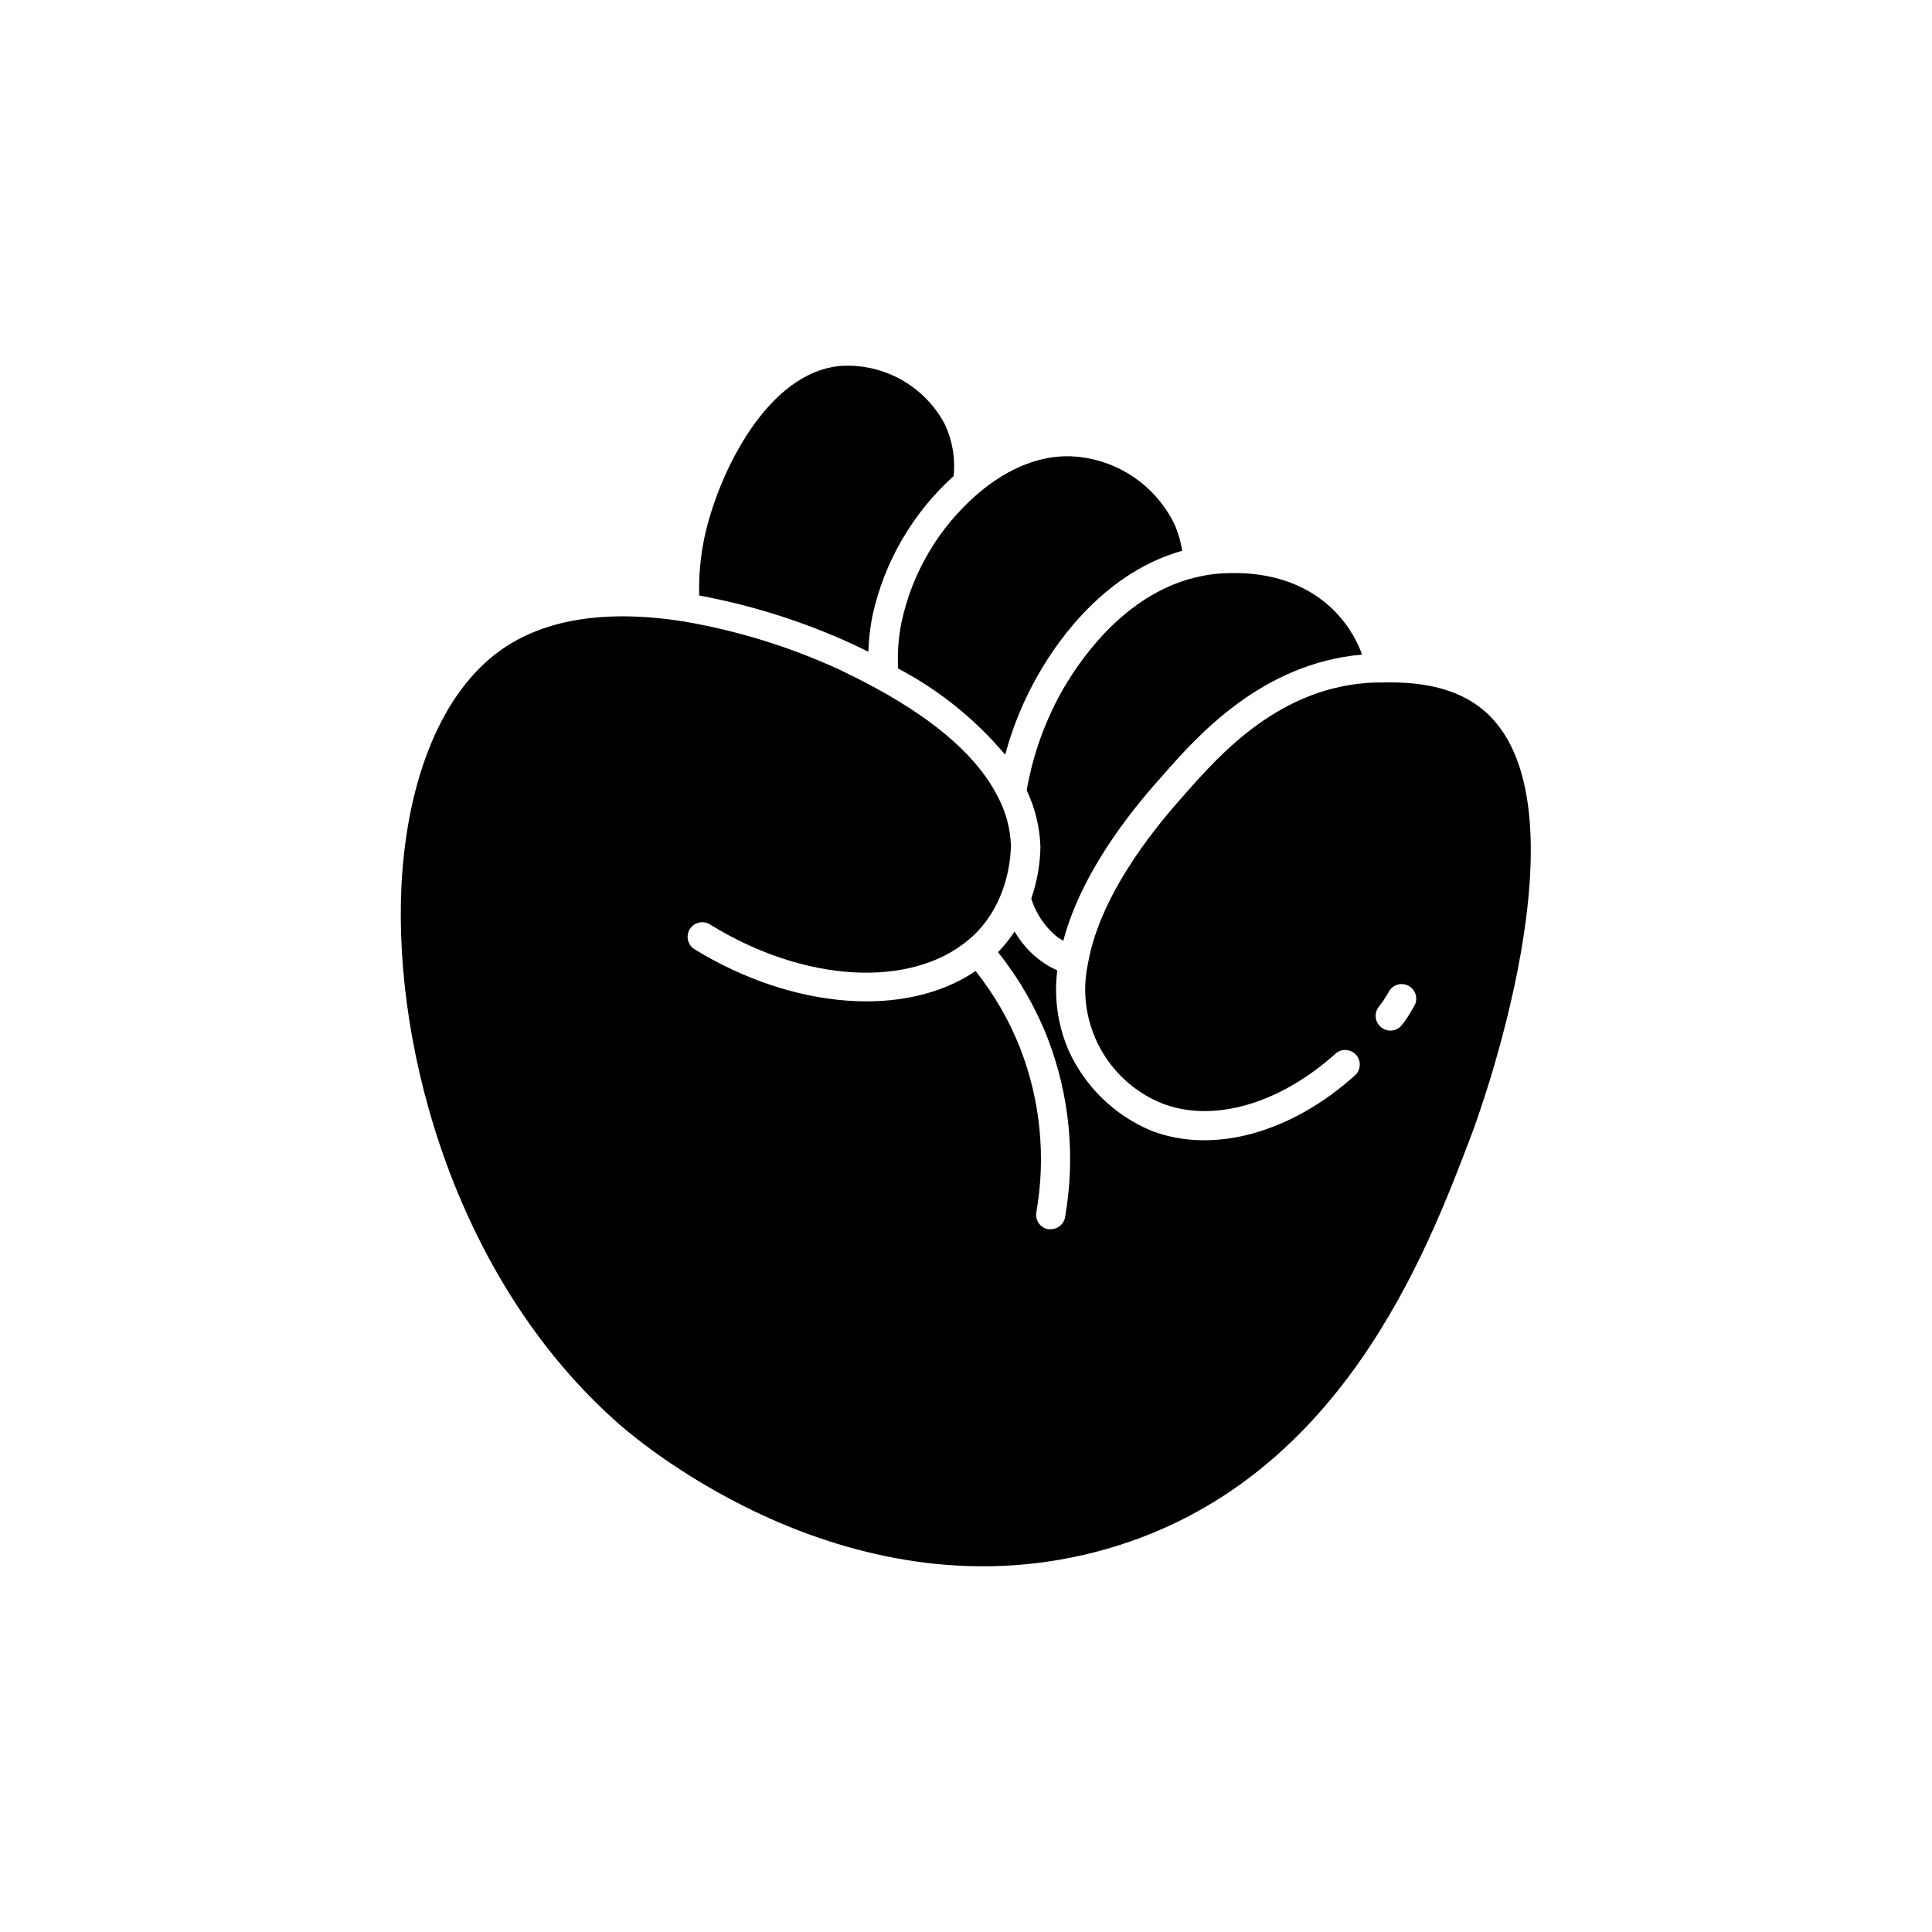
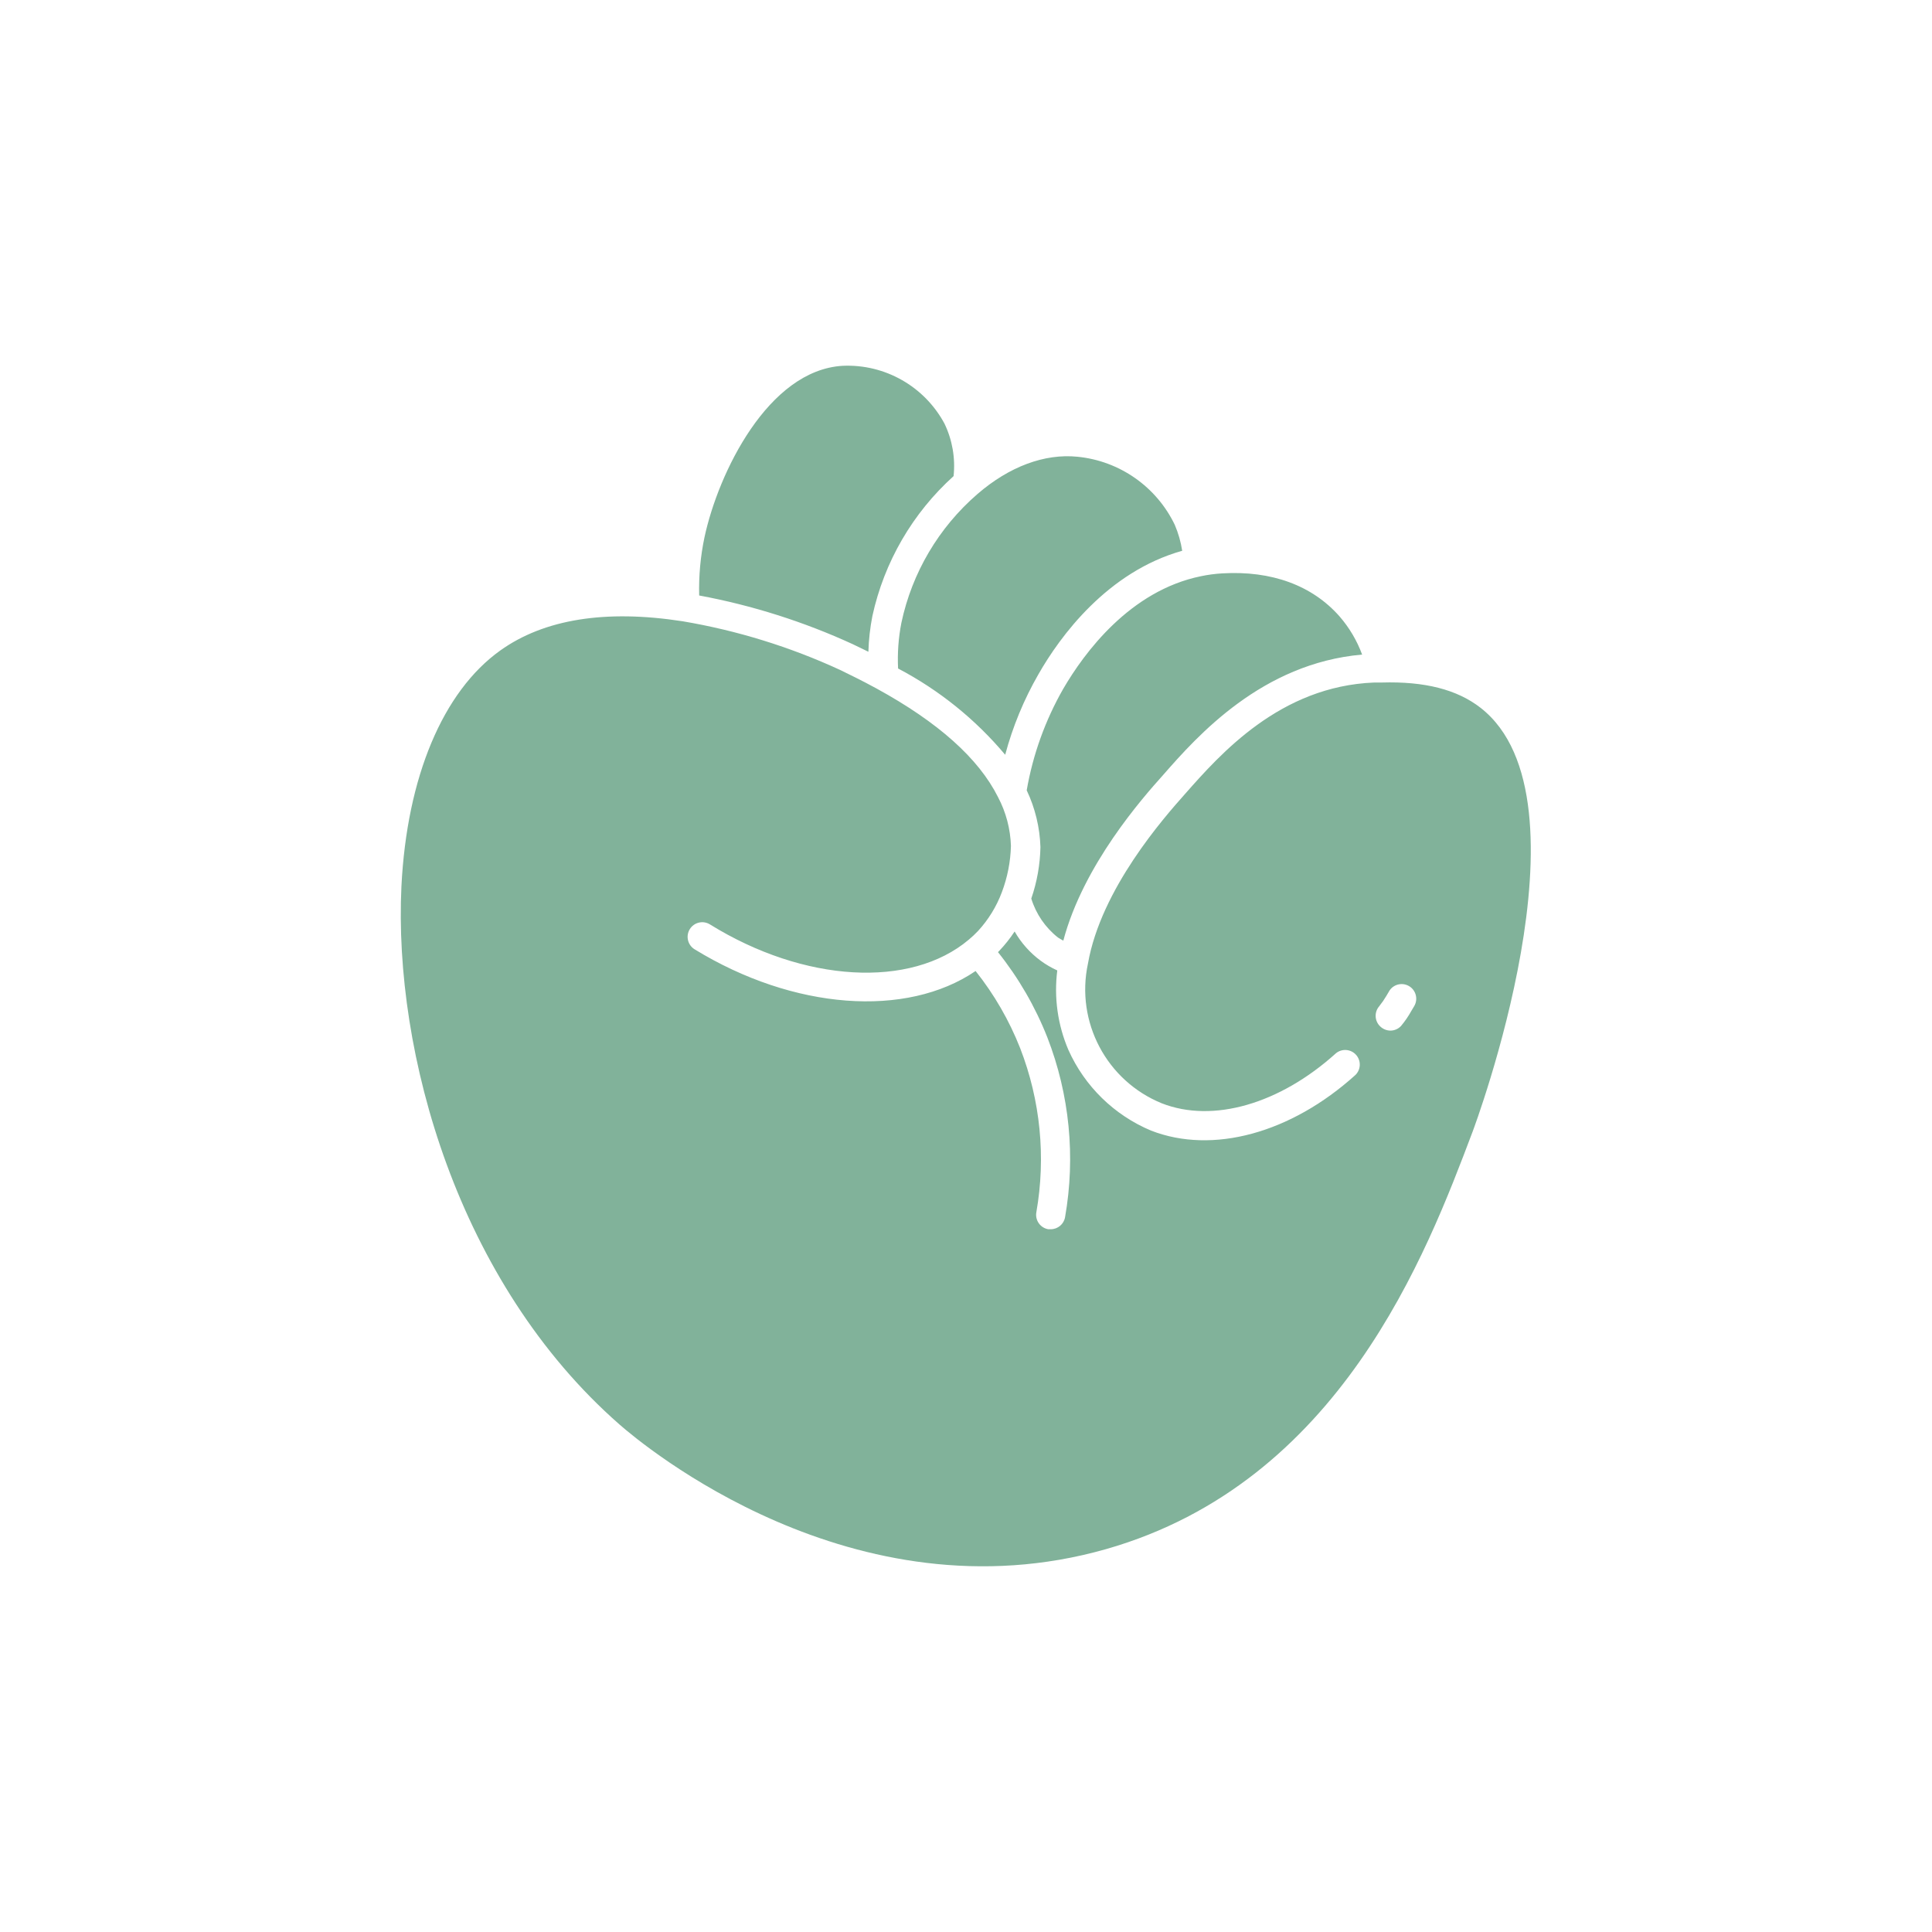
<svg xmlns="http://www.w3.org/2000/svg" width="7cm" height="7cm" viewBox="0 0 198.43 198.43">
-   <path d="M63.62,146.3c2.38,2.09,24,20.21,50,12.8,24-6.86,32.87-30.27,37.62-42.85.13-.34,12.83-34.19.83-43.55-2.41-1.88-5.74-2.73-10.15-2.6l-.78,0c-9.66.38-15.79,7.32-19.46,11.48-2.13,2.4-8.6,9.71-9.94,17.39a12.63,12.63,0,0,0,7.59,14.35c5.24,2.05,12.1.08,17.89-5.15a1.5,1.5,0,0,1,2,2.23c-6.64,6-14.68,8.18-21,5.72a16.13,16.13,0,0,1-8.49-8.29,15.72,15.72,0,0,1-1.14-8.16,9.4,9.4,0,0,1-1.71-1,9.74,9.74,0,0,1-2.67-3,14.47,14.47,0,0,1-1.59,2l-.12.12a34.05,34.05,0,0,1,5.07,8.76,34.5,34.5,0,0,1,1.82,18.46,1.49,1.49,0,0,1-1.47,1.24l-.26,0a1.5,1.5,0,0,1-1.22-1.74,31.51,31.51,0,0,0-1.66-16.85,30.92,30.92,0,0,0-4.58-7.93c-7.11,4.84-18.69,4-28.86-2.23a1.5,1.5,0,0,1,1.57-2.56c9.69,6,20.63,6.6,26.59,1.57a11.13,11.13,0,0,0,.94-.88,12.2,12.2,0,0,0,2.46-4,14.5,14.5,0,0,0,.93-4.75,11.5,11.5,0,0,0-1.32-5c-2-4-6.17-7.71-12.49-11.17-1.54-.84-2.87-1.48-3.73-1.9a64.12,64.12,0,0,0-16.17-5c-7.93-1.23-14.23-.22-18.74,3-5.89,4.21-9.59,13-10.15,24.22C40.41,108.11,47,131.73,63.62,146.3Zm78.07-43a8.15,8.15,0,0,0,.69-1c.13-.23.25-.43.35-.59a1.5,1.5,0,0,1,2.51,1.64l-.28.47a9.86,9.86,0,0,1-1.06,1.55,1.49,1.49,0,0,1-1.1.48,1.53,1.53,0,0,1-1-.39A1.5,1.5,0,0,1,141.69,103.31ZM97.94,48.9A10,10,0,0,0,97,43.5a11.3,11.3,0,0,0-10.45-5.93c-7.66.45-12.77,11-14.19,17.59a25.93,25.93,0,0,0-.55,6,67.23,67.23,0,0,1,15.77,5l1.61.78a22.41,22.41,0,0,1,.41-3.67A27.14,27.14,0,0,1,97.94,48.9Zm23.48,7.67a11,11,0,0,0-.76-2.66,12.44,12.44,0,0,0-10-7c-3.37-.34-7,1-10.28,3.84a24.1,24.1,0,0,0-7.8,13.21,19.38,19.38,0,0,0-.34,4.7,36.51,36.51,0,0,1,11,8.86,34.33,34.33,0,0,1,3.41-8.26C108.88,65.34,113.75,58.72,121.42,56.57ZM139.9,67.23a12.63,12.63,0,0,0-2.31-3.91c-2.81-3.2-7-4.73-12.06-4.43a14.63,14.63,0,0,0-2.18.29c-7.31,1.49-12,7.88-14.15,11.57a32,32,0,0,0-3.75,10.42A14.7,14.7,0,0,1,106.86,87a17.25,17.25,0,0,1-.94,5.29,8.14,8.14,0,0,0,2.74,4c.17.12.37.21.55.32,2.06-7.78,8.13-14.65,10.24-17C123,75.55,129.62,68.13,139.9,67.23Z" />
+   <defs>
+     <style>.a{fill:#81b29a;}</style>
+   </defs>
+   <path class="a" d="M63.62,146.3c2.38,2.09,24,20.21,50,12.8,24-6.86,32.87-30.27,37.62-42.85.13-.34,12.83-34.19.83-43.55-2.41-1.88-5.74-2.73-10.15-2.6l-.78,0c-9.66.38-15.79,7.32-19.46,11.48-2.13,2.4-8.6,9.71-9.94,17.39a12.63,12.63,0,0,0,7.59,14.35c5.24,2.05,12.1.08,17.89-5.15a1.5,1.5,0,0,1,2,2.23c-6.64,6-14.68,8.18-21,5.72a16.13,16.13,0,0,1-8.49-8.29,15.72,15.72,0,0,1-1.14-8.16,9.4,9.4,0,0,1-1.71-1,9.74,9.74,0,0,1-2.67-3,14.47,14.47,0,0,1-1.59,2l-.12.12a34.05,34.05,0,0,1,5.07,8.76,34.5,34.5,0,0,1,1.82,18.46,1.49,1.49,0,0,1-1.47,1.24l-.26,0a1.5,1.5,0,0,1-1.22-1.74,31.51,31.51,0,0,0-1.66-16.85,30.92,30.92,0,0,0-4.58-7.93c-7.11,4.84-18.69,4-28.86-2.23a1.5,1.5,0,0,1,1.57-2.56c9.69,6,20.63,6.6,26.59,1.57a11.13,11.13,0,0,0,.94-.88,12.2,12.2,0,0,0,2.46-4,14.5,14.5,0,0,0,.93-4.75,11.5,11.5,0,0,0-1.32-5c-2-4-6.17-7.71-12.49-11.17-1.54-.84-2.87-1.48-3.73-1.9a64.12,64.12,0,0,0-16.17-5c-7.93-1.23-14.23-.22-18.74,3-5.89,4.21-9.59,13-10.15,24.22C40.41,108.11,47,131.73,63.62,146.3Zm78.07-43a8.15,8.15,0,0,0,.69-1c.13-.23.25-.43.35-.59a1.5,1.5,0,0,1,2.51,1.64l-.28.47a9.86,9.86,0,0,1-1.06,1.55,1.49,1.49,0,0,1-1.1.48,1.53,1.53,0,0,1-1-.39A1.5,1.5,0,0,1,141.69,103.31ZM97.94,48.9A10,10,0,0,0,97,43.5a11.3,11.3,0,0,0-10.45-5.93c-7.66.45-12.77,11-14.19,17.59a25.93,25.93,0,0,0-.55,6,67.23,67.23,0,0,1,15.77,5l1.61.78a22.41,22.41,0,0,1,.41-3.67A27.14,27.14,0,0,1,97.94,48.9Zm23.48,7.67a11,11,0,0,0-.76-2.66,12.44,12.44,0,0,0-10-7c-3.37-.34-7,1-10.28,3.84a24.1,24.1,0,0,0-7.8,13.21,19.38,19.38,0,0,0-.34,4.7,36.51,36.51,0,0,1,11,8.86,34.33,34.33,0,0,1,3.41-8.26C108.88,65.34,113.75,58.72,121.42,56.57ZM139.9,67.23a12.63,12.63,0,0,0-2.31-3.91c-2.81-3.2-7-4.73-12.06-4.43a14.63,14.63,0,0,0-2.18.29c-7.31,1.49-12,7.88-14.15,11.57a32,32,0,0,0-3.75,10.42A14.7,14.7,0,0,1,106.86,87a17.25,17.25,0,0,1-.94,5.29,8.14,8.14,0,0,0,2.74,4c.17.12.37.21.55.32,2.06-7.78,8.13-14.65,10.24-17C123,75.55,129.62,68.13,139.9,67.23Z" />
</svg>
